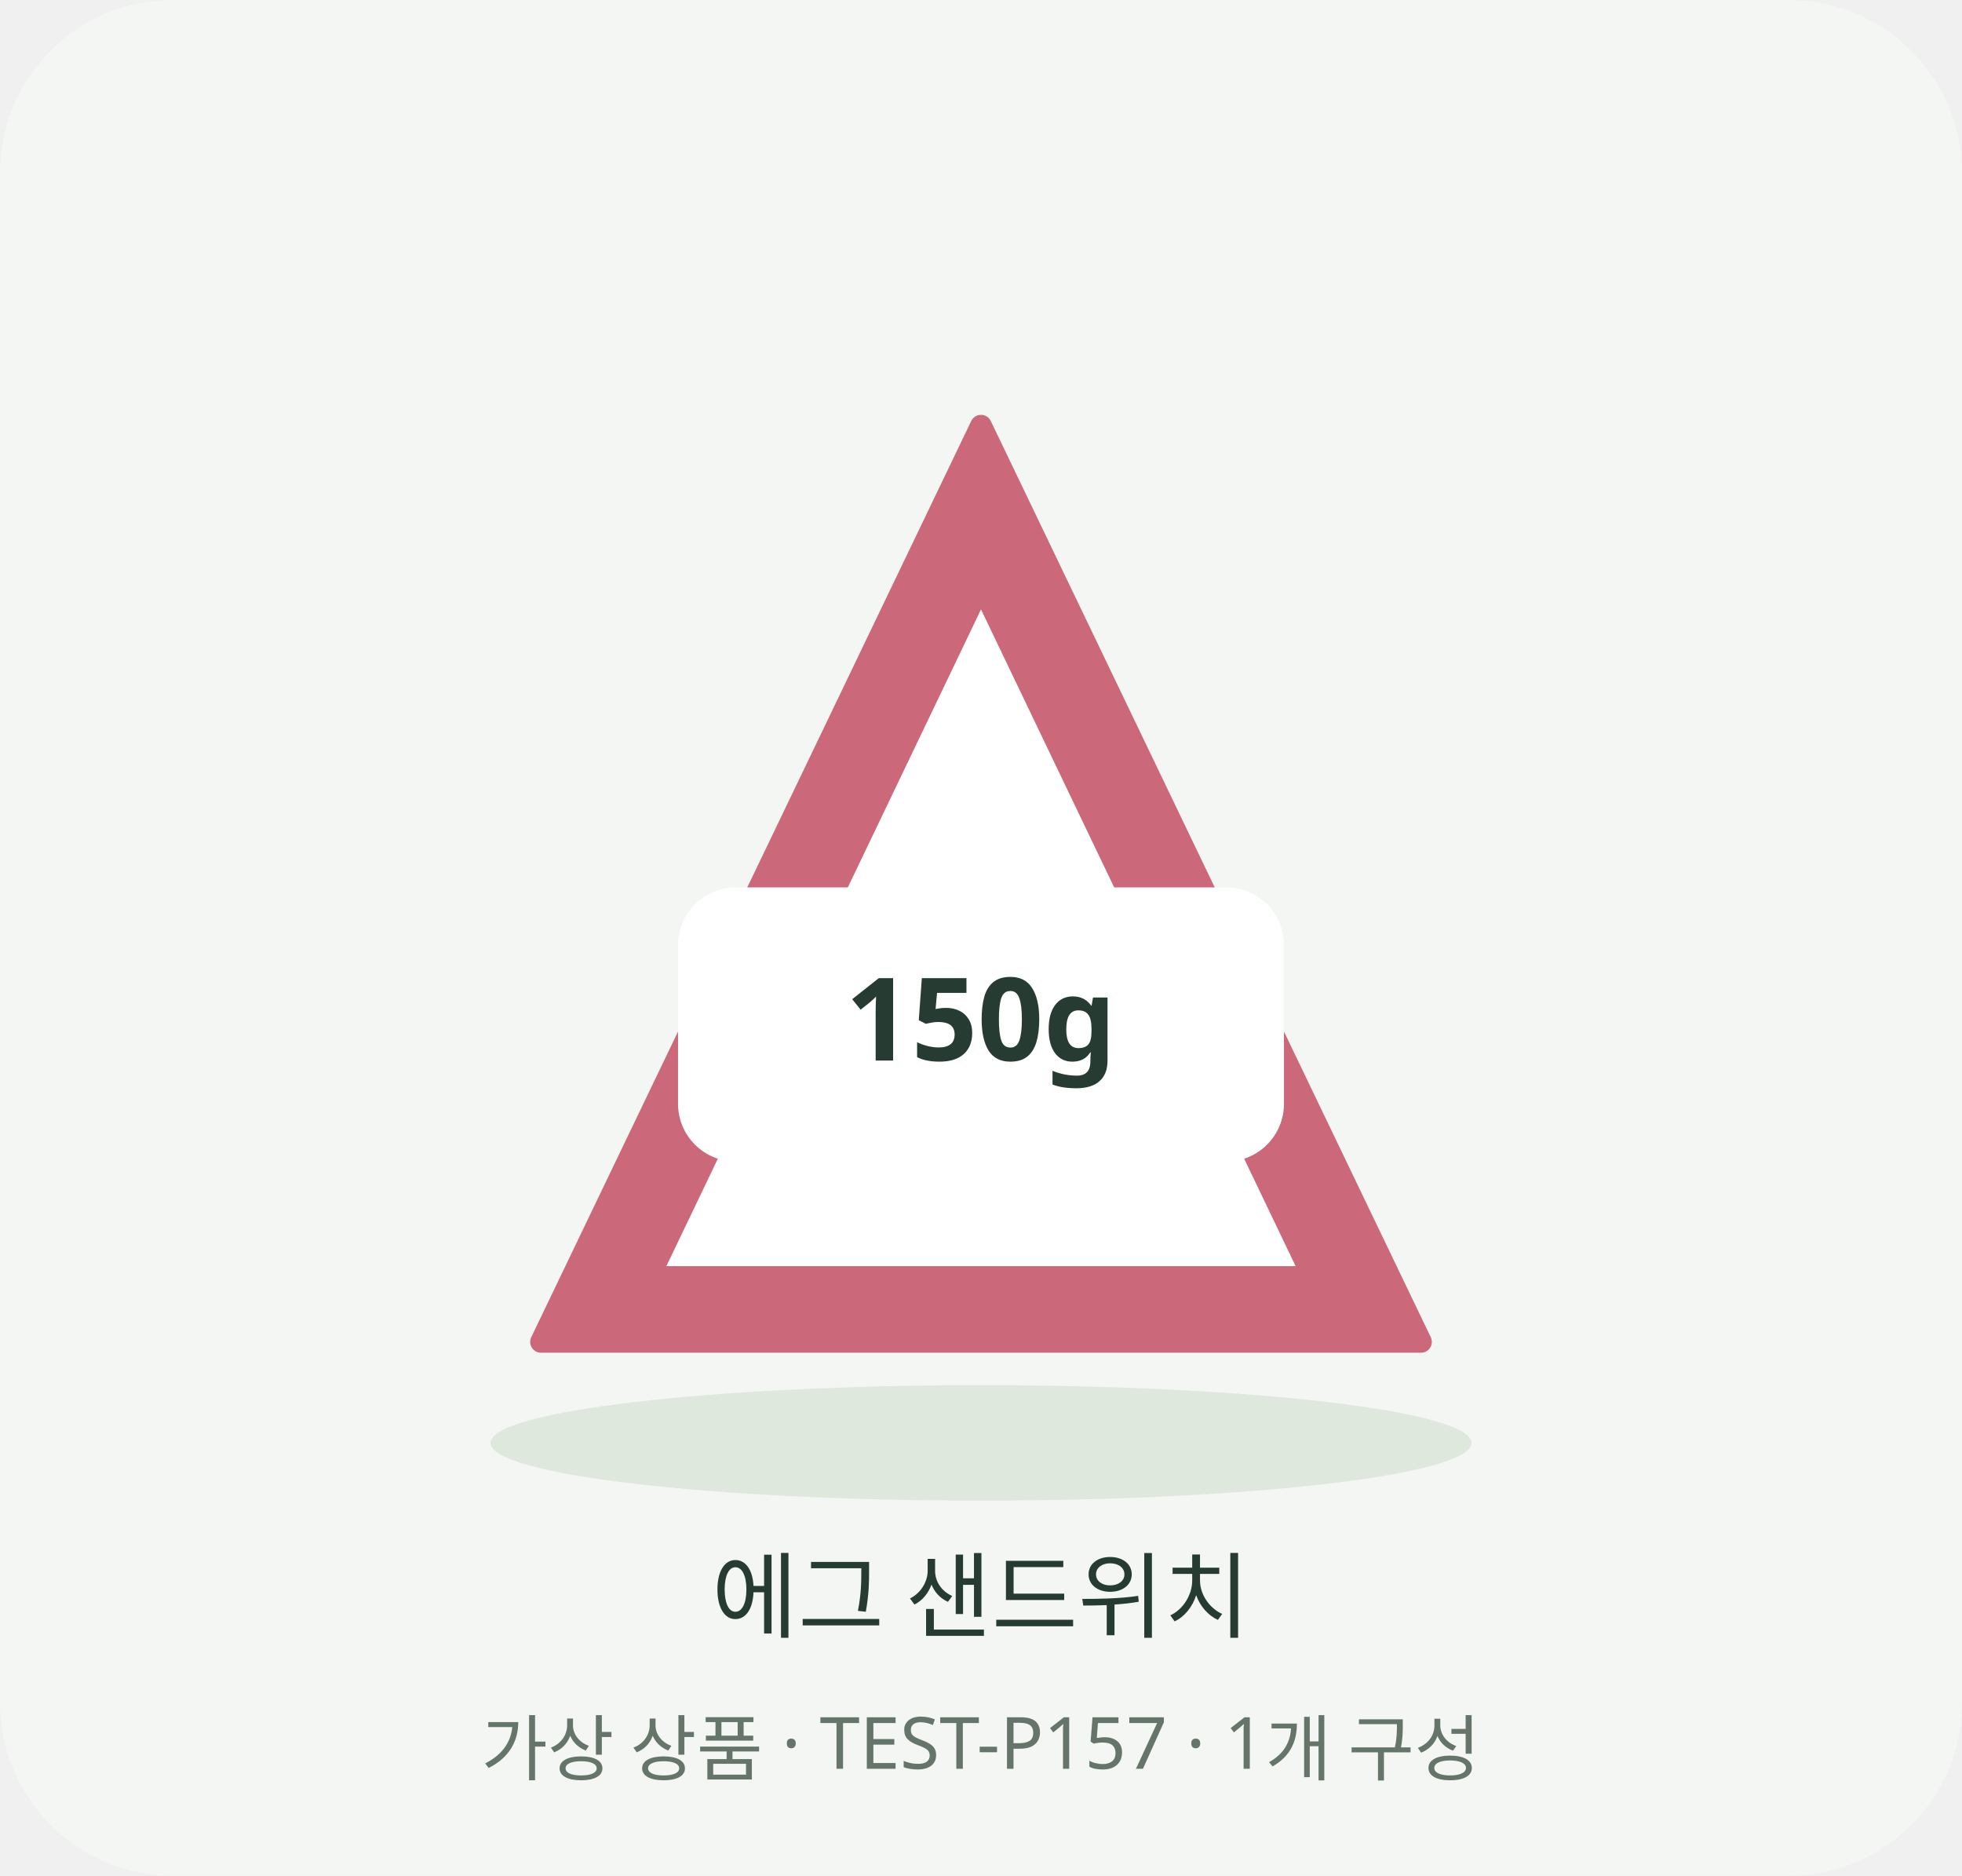
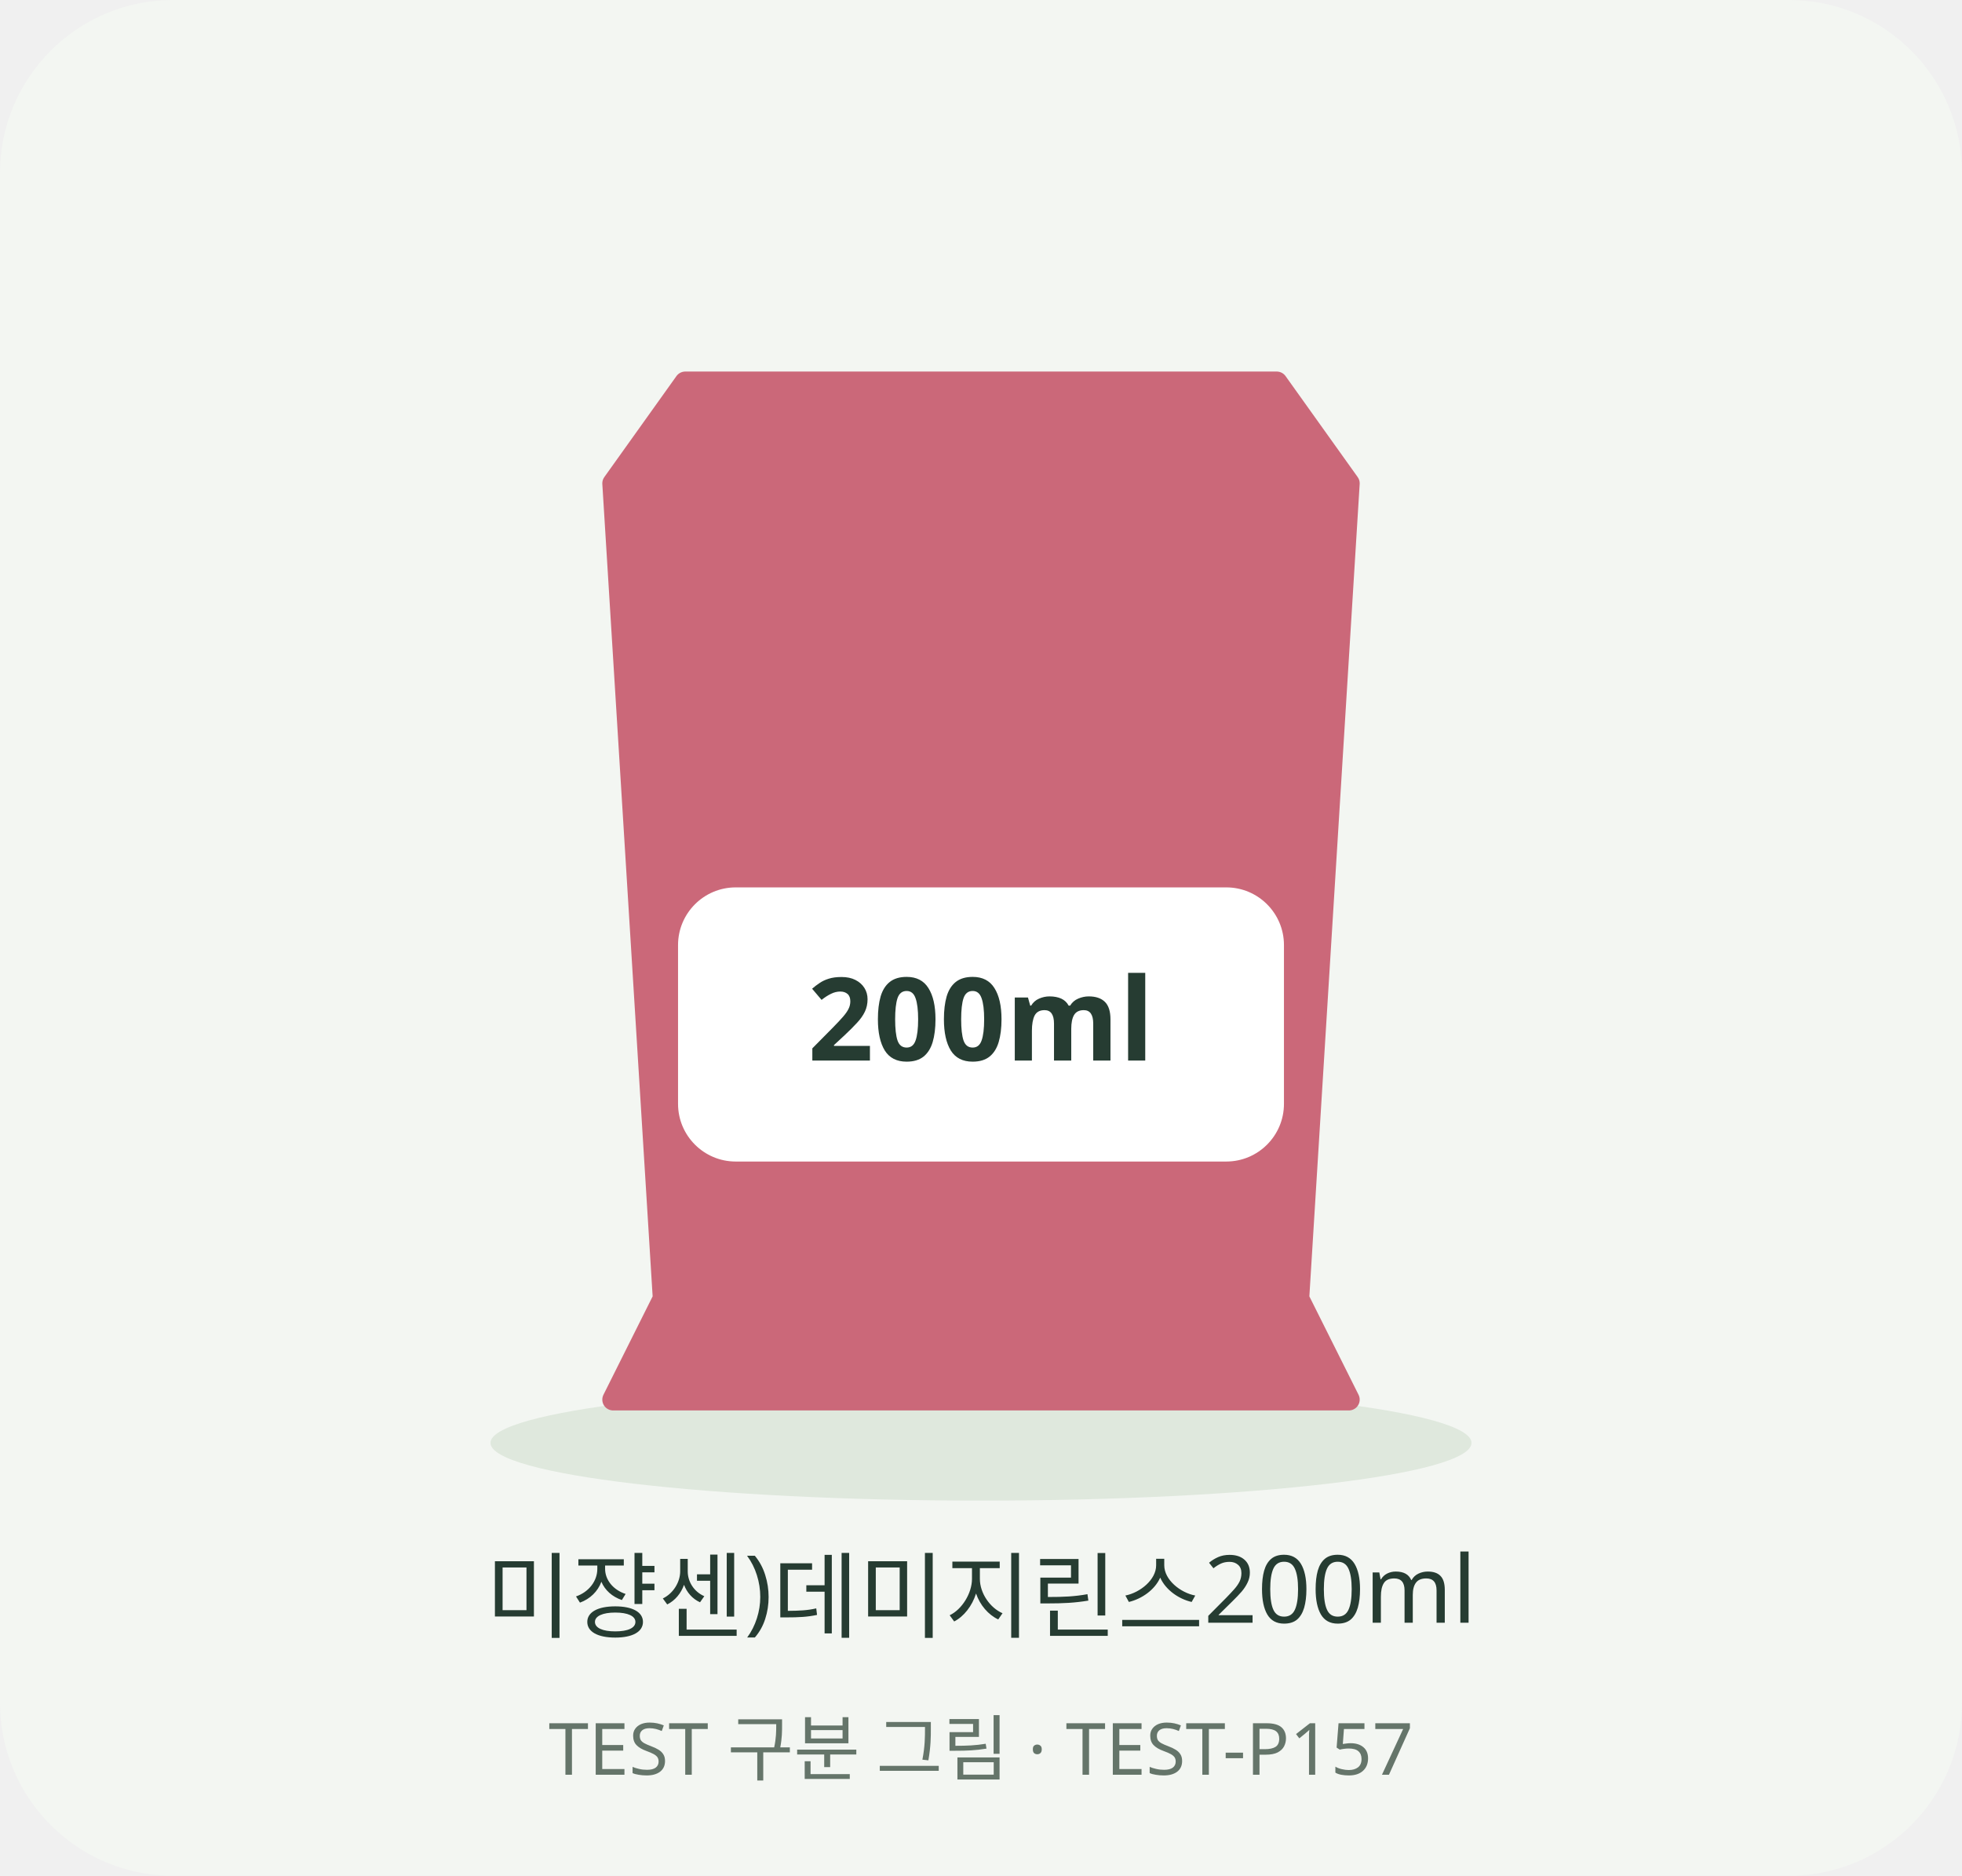
- <svg xmlns="http://www.w3.org/2000/svg" viewBox="0 0 272 260" role="img" aria-label="[가상] 시연키친 에그 샌드위치 150g 구분용 그림">
+ <svg xmlns="http://www.w3.org/2000/svg" viewBox="0 0 272 260" role="img" aria-label="미쟝센)데미지린스200ml 구분용 그림">
  <rect width="272" height="260" rx="24" fill="#f3f6f2" />
  <ellipse cx="136" cy="200" rx="68" ry="8" fill="#dfe8dd" />
  <g fill="#cb6879" stroke="#cb6879" stroke-width="3" stroke-linejoin="round">
-     <path d="M75 186 136 59l61 127z" />
-     <path d="m90 177 46-96 46 96z" fill="white" />
+     <path d="m85 67 10-14h82l10 14-7 113 7 14H85l7-14z" />
+     <path d="M95 66h82M95 181h82" fill="none" />
  </g>
  <rect x="94" y="123" width="84" height="38" rx="8" fill="white" />
  <g font-family="sans-serif" text-anchor="middle" fill="#263c32">
-     <text x="136" y="147" font-size="16" font-weight="700">150g</text>
-     <text x="136" y="226" font-size="13">에그 샌드위치</text>
-     <text x="136" y="246" font-size="10" fill="#65756a">가상 상품 · TEST-P157 · 1개 구성</text>
+     <text x="136" y="147" font-size="16" font-weight="700">200ml</text>
+     <text x="136" y="226" font-size="13">미쟝센)데미지린스200ml</text>
+     <text x="136" y="246" font-size="10" fill="#65756a">TEST 구분 그림 · TEST-P157</text>
  </g>
</svg>
